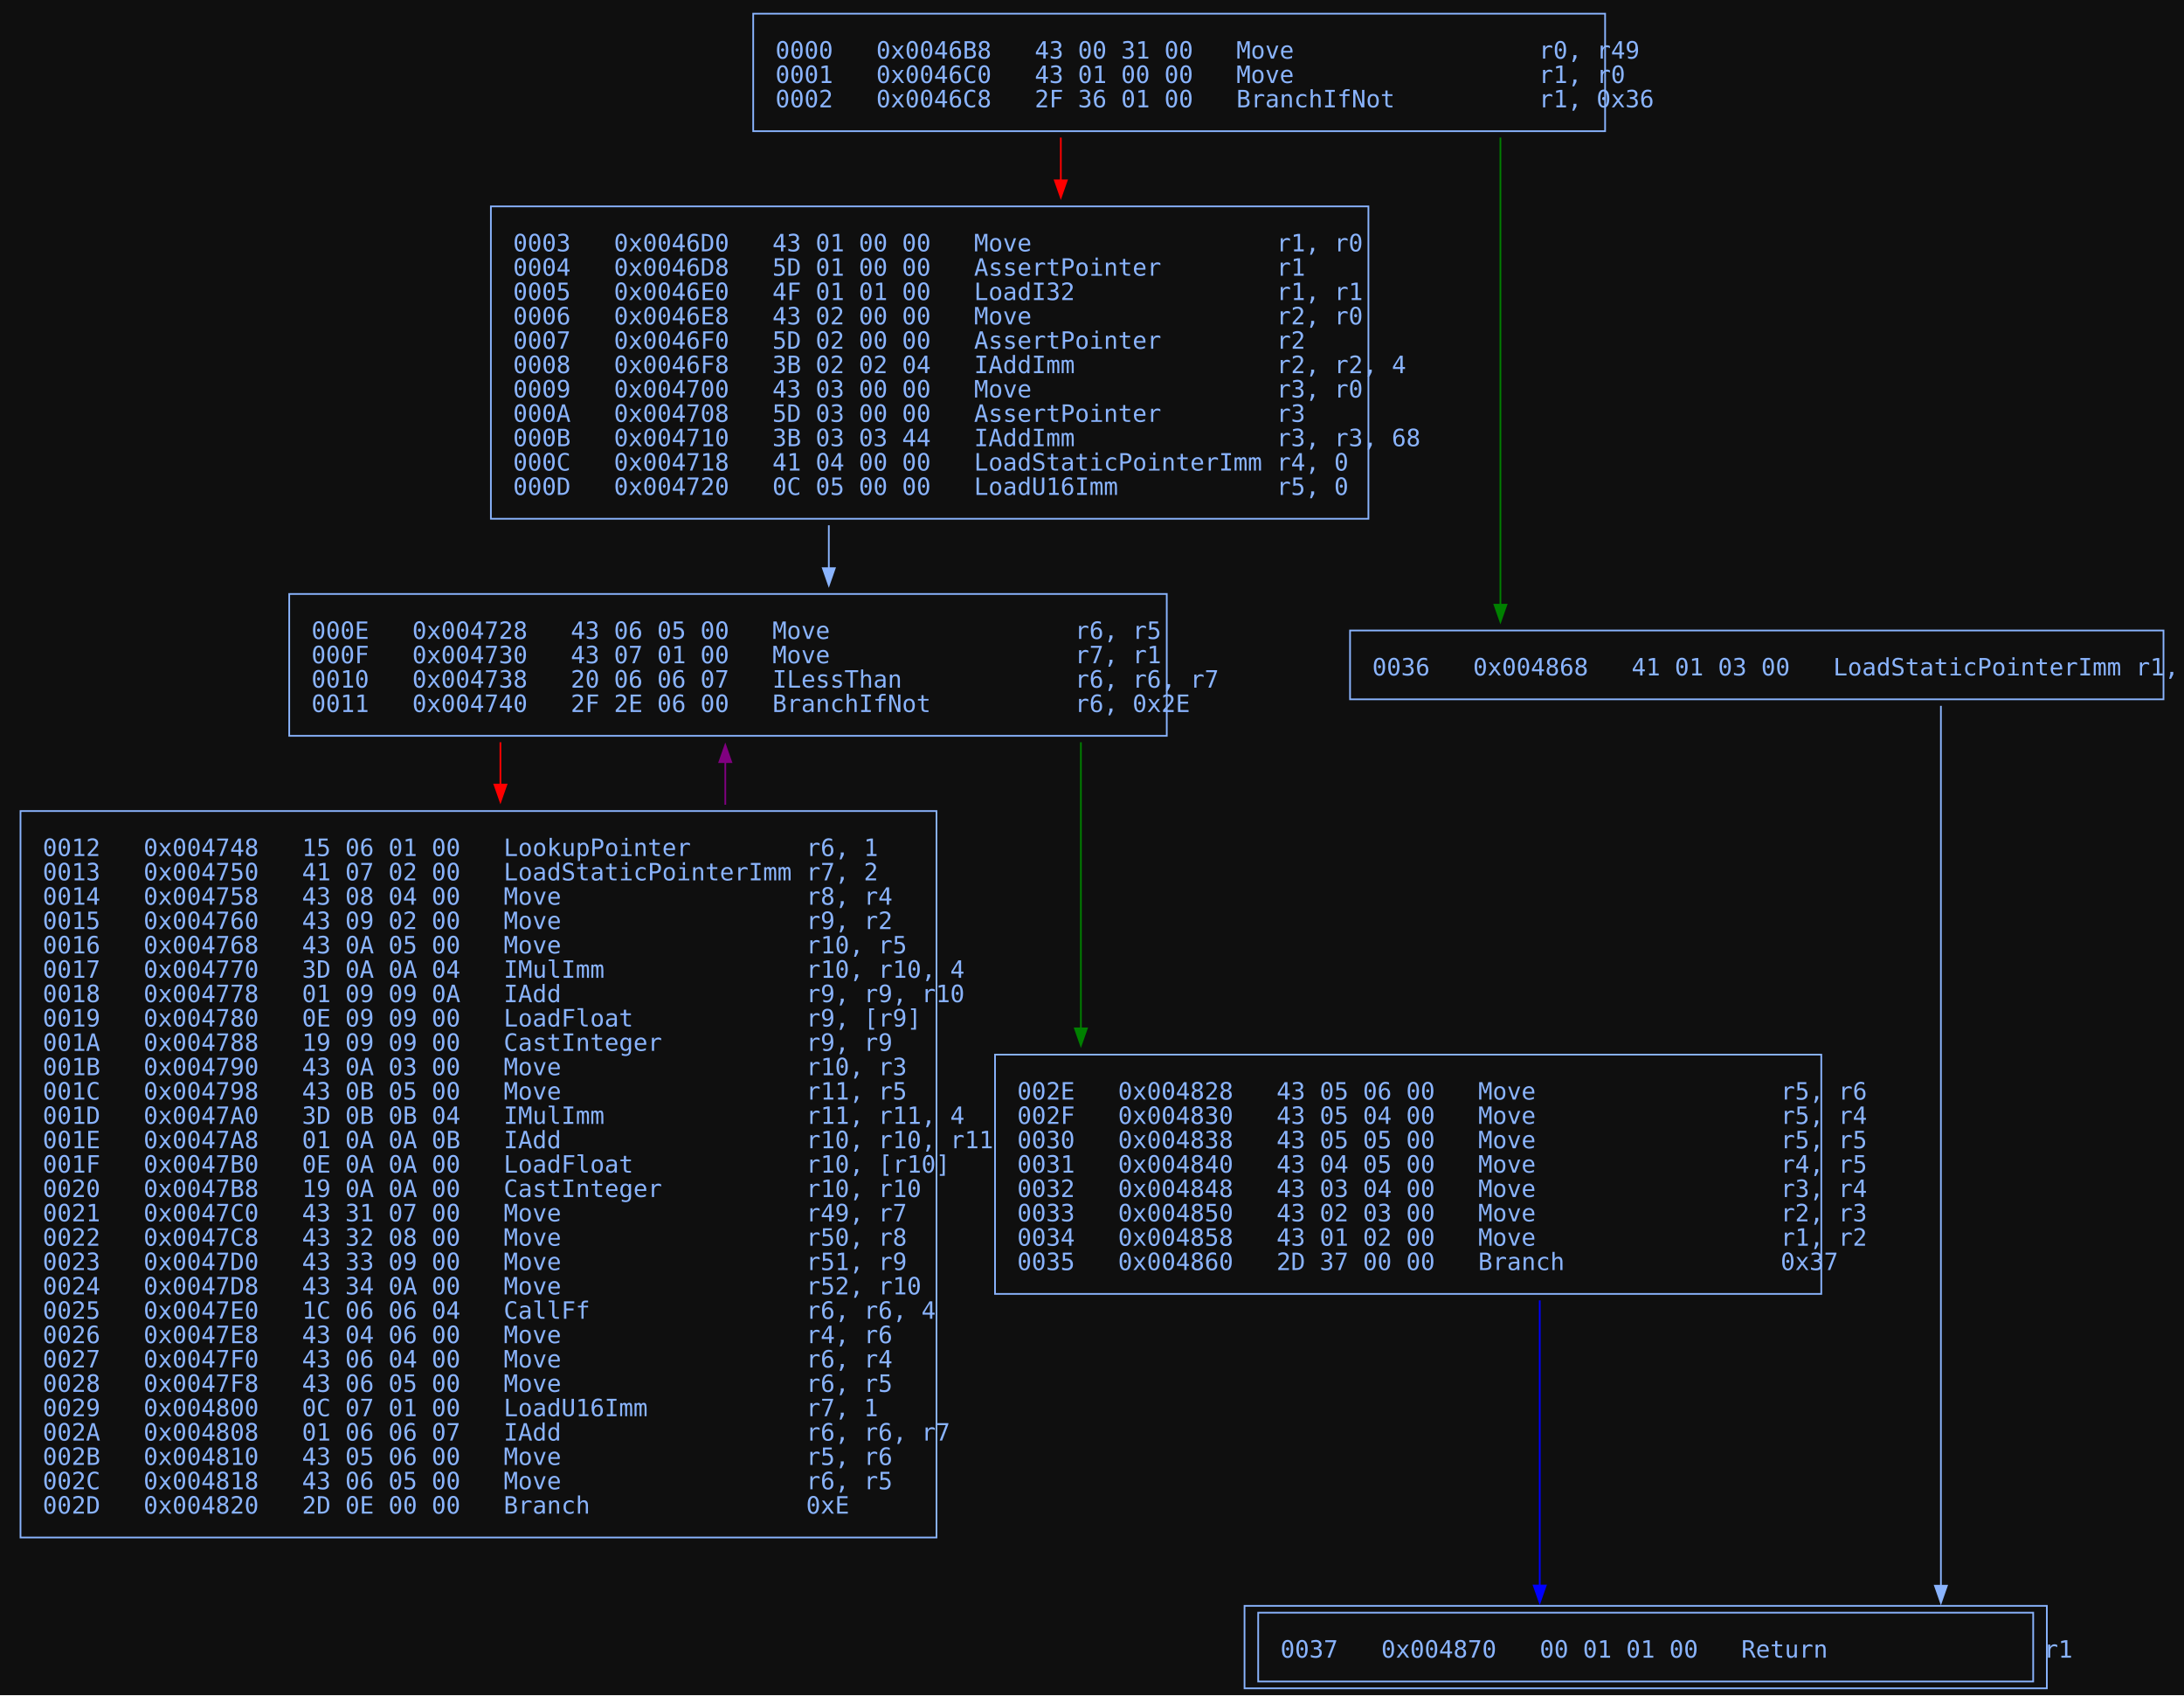
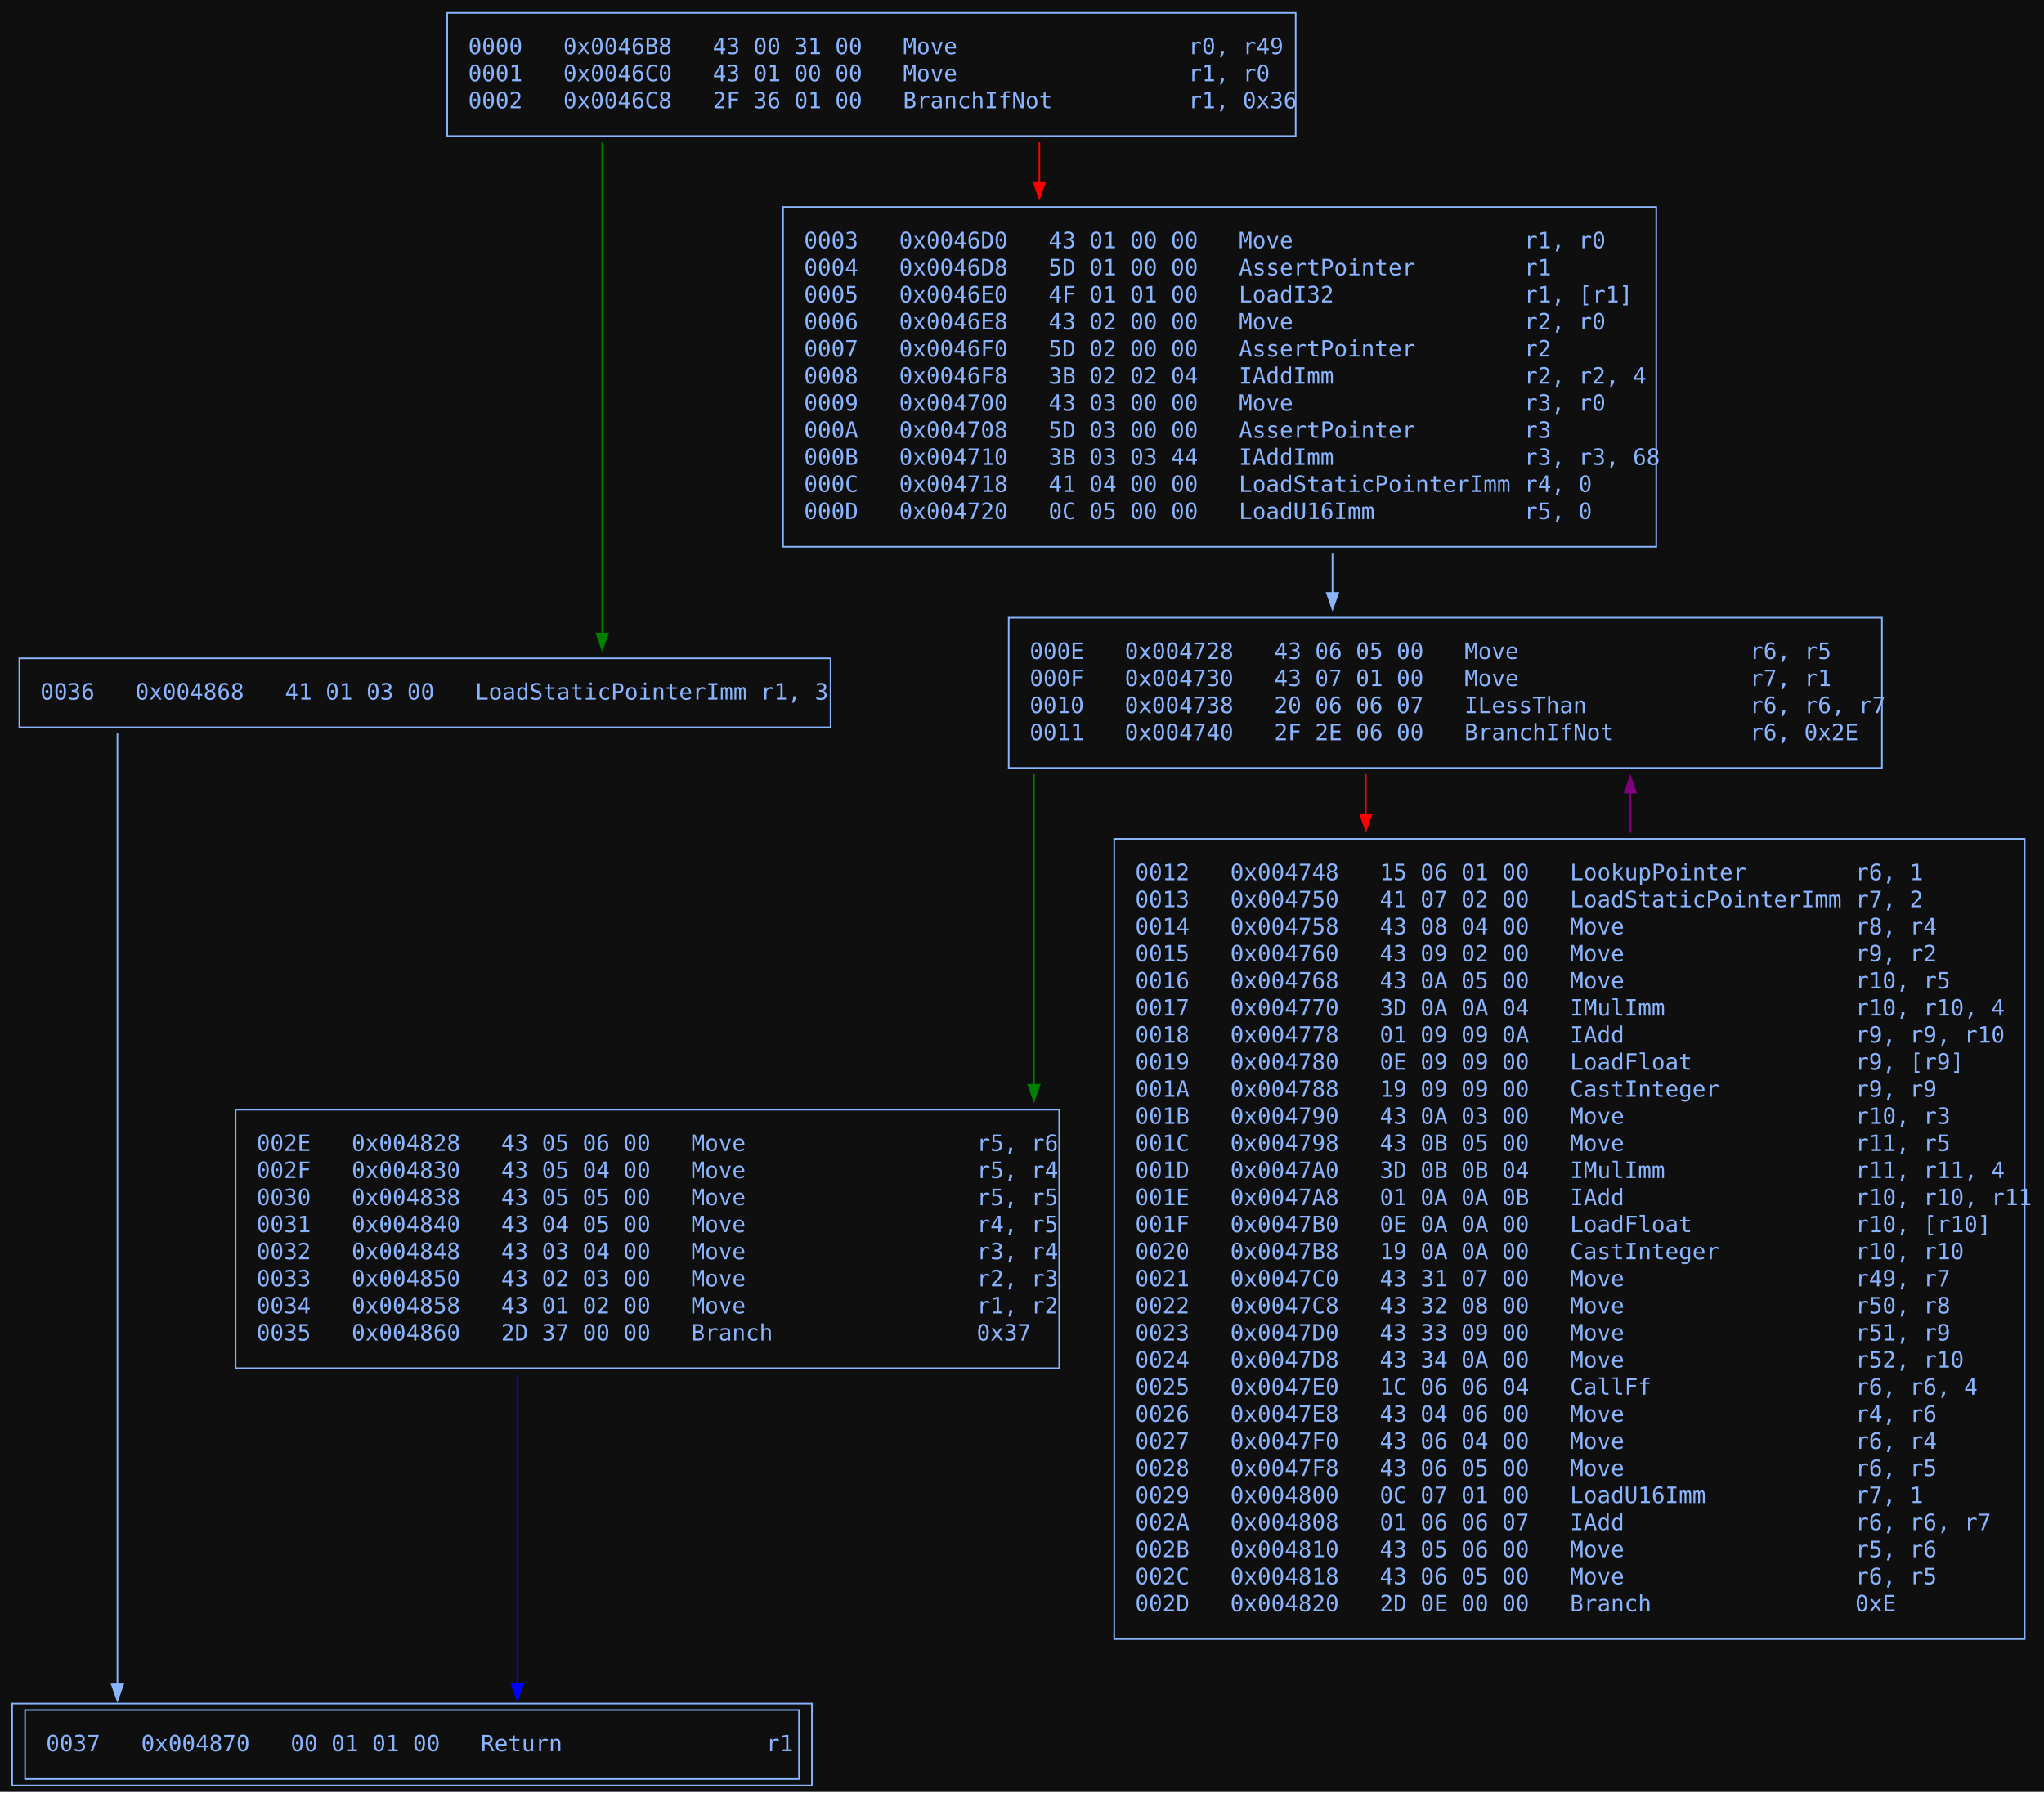
- <svg xmlns="http://www.w3.org/2000/svg" width="1278pt" height="992pt" viewBox="0.00 0.00 1278.00 992.00">
-   <g id="graph0" class="graph" transform="scale(1 1) rotate(0) translate(4 987.75)">
-     <polygon fill="#0f0f0f" stroke="none" points="-4,4 -4,-987.75 1274,-987.75 1274,4 -4,4" />
+ <svg xmlns="http://www.w3.org/2000/svg" width="1268pt" height="1112pt" viewBox="0.00 0.00 1268.00 1112.00">
+   <g id="graph0" class="graph" transform="scale(1 1) rotate(0) translate(4 1107.6)">
+     <polygon fill="#0f0f0f" stroke="none" points="-4,4 -4,-1107.6 1264.02,-1107.6 1264.02,4 -4,4" />
    <g id="node1" class="node">
-       <polygon fill="none" stroke="#8ab4fe" points="436.75,-911 436.75,-979.75 935.25,-979.75 935.25,-911 436.75,-911" />
-       <text xml:space="preserve" text-anchor="start" x="449.75" y="-953.45" font-family="Consolas" font-size="14.00" fill="#8ab4fe">0000   0x0046B8   43 00 31 00   Move                 r0, r49  </text>
-       <text xml:space="preserve" text-anchor="start" x="449.75" y="-939.2" font-family="Consolas" font-size="14.00" fill="#8ab4fe">0001   0x0046C0   43 01 00 00   Move                 r1, r0  </text>
-       <text xml:space="preserve" text-anchor="start" x="449.75" y="-924.95" font-family="Consolas" font-size="14.00" fill="#8ab4fe">0002   0x0046C8   2F 36 01 00   BranchIfNot          r1, 0x36  </text>
+       <polygon fill="none" stroke="#8ab4fe" points="273.45,-1023.2 273.45,-1099.6 799.78,-1099.6 799.78,-1023.2 273.45,-1023.2" />
+       <text xml:space="preserve" text-anchor="start" x="286.45" y="-1074" font-family="Consolas" font-size="14.00" fill="#8ab4fe">0000   0x0046B8   43 00 31 00   Move                 r0, r49  </text>
+       <text xml:space="preserve" text-anchor="start" x="286.45" y="-1057.2" font-family="Consolas" font-size="14.00" fill="#8ab4fe">0001   0x0046C0   43 01 00 00   Move                 r1, r0  </text>
+       <text xml:space="preserve" text-anchor="start" x="286.45" y="-1040.4" font-family="Consolas" font-size="14.00" fill="#8ab4fe">0002   0x0046C8   2F 36 01 00   BranchIfNot          r1, 0x36  </text>
+     </g>
+     <g id="node4" class="node">
+       <polygon fill="none" stroke="#8ab4fe" points="8,-656.4 8,-699.2 511.23,-699.2 511.23,-656.4 8,-656.4" />
+       <text xml:space="preserve" text-anchor="start" x="21" y="-673.6" font-family="Consolas" font-size="14.00" fill="#8ab4fe">0036   0x004868   41 01 03 00   LoadStaticPointerImm r1, 3  </text>
+     </g>
+     <g id="edge1" class="edge">
+       <path fill="none" stroke="green" d="M369.61,-1019.25C369.61,-1019.25 369.61,-714.59 369.61,-714.59" />
+       <polygon fill="green" stroke="green" points="373.11,-714.59 369.61,-704.59 366.11,-714.59 373.11,-714.59" />
+     </g>
+     <g id="node5" class="node">
+       <polygon fill="none" stroke="#8ab4fe" points="481.76,-768.4 481.76,-979.2 1023.47,-979.2 1023.47,-768.4 481.76,-768.4" />
+       <text xml:space="preserve" text-anchor="start" x="494.76" y="-953.6" font-family="Consolas" font-size="14.00" fill="#8ab4fe">0003   0x0046D0   43 01 00 00   Move                 r1, r0  </text>
+       <text xml:space="preserve" text-anchor="start" x="494.76" y="-936.8" font-family="Consolas" font-size="14.00" fill="#8ab4fe">0004   0x0046D8   5D 01 00 00   AssertPointer        r1  </text>
+       <text xml:space="preserve" text-anchor="start" x="494.76" y="-920" font-family="Consolas" font-size="14.00" fill="#8ab4fe">0005   0x0046E0   4F 01 01 00   LoadI32              r1, [r1]  </text>
+       <text xml:space="preserve" text-anchor="start" x="494.76" y="-903.2" font-family="Consolas" font-size="14.00" fill="#8ab4fe">0006   0x0046E8   43 02 00 00   Move                 r2, r0  </text>
+       <text xml:space="preserve" text-anchor="start" x="494.76" y="-886.4" font-family="Consolas" font-size="14.00" fill="#8ab4fe">0007   0x0046F0   5D 02 00 00   AssertPointer        r2  </text>
+       <text xml:space="preserve" text-anchor="start" x="494.76" y="-869.6" font-family="Consolas" font-size="14.00" fill="#8ab4fe">0008   0x0046F8   3B 02 02 04   IAddImm              r2, r2, 4  </text>
+       <text xml:space="preserve" text-anchor="start" x="494.76" y="-852.8" font-family="Consolas" font-size="14.00" fill="#8ab4fe">0009   0x004700   43 03 00 00   Move                 r3, r0  </text>
+       <text xml:space="preserve" text-anchor="start" x="494.76" y="-836" font-family="Consolas" font-size="14.00" fill="#8ab4fe">000A   0x004708   5D 03 00 00   AssertPointer        r3  </text>
+       <text xml:space="preserve" text-anchor="start" x="494.76" y="-819.2" font-family="Consolas" font-size="14.00" fill="#8ab4fe">000B   0x004710   3B 03 03 44   IAddImm              r3, r3, 68  </text>
+       <text xml:space="preserve" text-anchor="start" x="494.76" y="-802.4" font-family="Consolas" font-size="14.00" fill="#8ab4fe">000C   0x004718   41 04 00 00   LoadStaticPointerImm r4, 0  </text>
+       <text xml:space="preserve" text-anchor="start" x="494.76" y="-785.6" font-family="Consolas" font-size="14.00" fill="#8ab4fe">000D   0x004720   0C 05 00 00   LoadU16Imm           r5, 0  </text>
+     </g>
+     <g id="edge2" class="edge">
+       <path fill="none" stroke="red" d="M640.77,-1019.3C640.77,-1019.3 640.77,-994.59 640.77,-994.59" />
+       <polygon fill="red" stroke="red" points="644.27,-994.59 640.77,-984.59 637.27,-994.59 644.27,-994.59" />
    </g>
    <g id="node2" class="node">
-       <polygon fill="none" stroke="#8ab4fe" points="283.25,-684.25 283.25,-867 796.75,-867 796.75,-684.25 283.25,-684.25" />
-       <text xml:space="preserve" text-anchor="start" x="296.25" y="-840.7" font-family="Consolas" font-size="14.00" fill="#8ab4fe">0003   0x0046D0   43 01 00 00   Move                 r1, r0  </text>
-       <text xml:space="preserve" text-anchor="start" x="296.25" y="-826.45" font-family="Consolas" font-size="14.00" fill="#8ab4fe">0004   0x0046D8   5D 01 00 00   AssertPointer        r1  </text>
-       <text xml:space="preserve" text-anchor="start" x="296.25" y="-812.2" font-family="Consolas" font-size="14.00" fill="#8ab4fe">0005   0x0046E0   4F 01 01 00   LoadI32              r1, r1  </text>
-       <text xml:space="preserve" text-anchor="start" x="296.25" y="-797.95" font-family="Consolas" font-size="14.00" fill="#8ab4fe">0006   0x0046E8   43 02 00 00   Move                 r2, r0  </text>
-       <text xml:space="preserve" text-anchor="start" x="296.25" y="-783.7" font-family="Consolas" font-size="14.00" fill="#8ab4fe">0007   0x0046F0   5D 02 00 00   AssertPointer        r2  </text>
-       <text xml:space="preserve" text-anchor="start" x="296.25" y="-769.45" font-family="Consolas" font-size="14.00" fill="#8ab4fe">0008   0x0046F8   3B 02 02 04   IAddImm              r2, r2, 4  </text>
-       <text xml:space="preserve" text-anchor="start" x="296.25" y="-755.2" font-family="Consolas" font-size="14.00" fill="#8ab4fe">0009   0x004700   43 03 00 00   Move                 r3, r0  </text>
-       <text xml:space="preserve" text-anchor="start" x="296.25" y="-740.95" font-family="Consolas" font-size="14.00" fill="#8ab4fe">000A   0x004708   5D 03 00 00   AssertPointer        r3  </text>
-       <text xml:space="preserve" text-anchor="start" x="296.25" y="-726.7" font-family="Consolas" font-size="14.00" fill="#8ab4fe">000B   0x004710   3B 03 03 44   IAddImm              r3, r3, 68  </text>
-       <text xml:space="preserve" text-anchor="start" x="296.25" y="-712.45" font-family="Consolas" font-size="14.00" fill="#8ab4fe">000C   0x004718   41 04 00 00   LoadStaticPointerImm r4, 0  </text>
-       <text xml:space="preserve" text-anchor="start" x="296.25" y="-698.2" font-family="Consolas" font-size="14.00" fill="#8ab4fe">000D   0x004720   0C 05 00 00   LoadU16Imm           r5, 0  </text>
+       <polygon fill="none" stroke="#8ab4fe" points="142.15,-258.8 142.15,-419.2 653.08,-419.2 653.08,-258.8 142.15,-258.8" />
+       <text xml:space="preserve" text-anchor="start" x="155.15" y="-393.6" font-family="Consolas" font-size="14.00" fill="#8ab4fe">002E   0x004828   43 05 06 00   Move                 r5, r6  </text>
+       <text xml:space="preserve" text-anchor="start" x="155.15" y="-376.8" font-family="Consolas" font-size="14.00" fill="#8ab4fe">002F   0x004830   43 05 04 00   Move                 r5, r4  </text>
+       <text xml:space="preserve" text-anchor="start" x="155.15" y="-360" font-family="Consolas" font-size="14.00" fill="#8ab4fe">0030   0x004838   43 05 05 00   Move                 r5, r5  </text>
+       <text xml:space="preserve" text-anchor="start" x="155.15" y="-343.2" font-family="Consolas" font-size="14.00" fill="#8ab4fe">0031   0x004840   43 04 05 00   Move                 r4, r5  </text>
+       <text xml:space="preserve" text-anchor="start" x="155.15" y="-326.4" font-family="Consolas" font-size="14.00" fill="#8ab4fe">0032   0x004848   43 03 04 00   Move                 r3, r4  </text>
+       <text xml:space="preserve" text-anchor="start" x="155.15" y="-309.6" font-family="Consolas" font-size="14.00" fill="#8ab4fe">0033   0x004850   43 02 03 00   Move                 r2, r3  </text>
+       <text xml:space="preserve" text-anchor="start" x="155.15" y="-292.8" font-family="Consolas" font-size="14.00" fill="#8ab4fe">0034   0x004858   43 01 02 00   Move                 r1, r2  </text>
+       <text xml:space="preserve" text-anchor="start" x="155.15" y="-276" font-family="Consolas" font-size="14.00" fill="#8ab4fe">0035   0x004860   2D 37 00 00   Branch               0x37  </text>
    </g>
-     <g id="edge2" class="edge">
-       <path fill="none" stroke="red" d="M616.75,-907.28C616.75,-907.28 616.75,-882.26 616.75,-882.26" />
-       <polygon fill="red" stroke="red" points="620.25,-882.26 616.75,-872.26 613.25,-882.26 620.25,-882.26" />
+     <g id="node7" class="node">
+       <polygon fill="none" stroke="#8ab4fe" points="499.68,-50.8 3.55,-50.8 3.55,0 499.68,0 499.68,-50.8" />
+       <polygon fill="none" stroke="#8ab4fe" points="11.55,-4 11.55,-46.8 491.68,-46.8 491.68,-4 11.55,-4" />
+       <text xml:space="preserve" text-anchor="start" x="24.55" y="-21.2" font-family="Consolas" font-size="14.00" fill="#8ab4fe">0037   0x004870   00 01 01 00   Return               r1  </text>
+     </g>
+     <g id="edge3" class="edge">
+       <path fill="none" stroke="blue" d="M316.92,-254.96C316.92,-254.96 316.92,-62.81 316.92,-62.81" />
+       <polygon fill="blue" stroke="blue" points="320.42,-62.81 316.92,-52.81 313.42,-62.81 320.42,-62.81" />
+     </g>
+     <g id="node3" class="node">
+       <polygon fill="none" stroke="#8ab4fe" points="621.76,-631.2 621.76,-724.4 1163.47,-724.4 1163.47,-631.2 621.76,-631.2" />
+       <text xml:space="preserve" text-anchor="start" x="634.76" y="-698.8" font-family="Consolas" font-size="14.00" fill="#8ab4fe">000E   0x004728   43 06 05 00   Move                 r6, r5  </text>
+       <text xml:space="preserve" text-anchor="start" x="634.76" y="-682" font-family="Consolas" font-size="14.00" fill="#8ab4fe">000F   0x004730   43 07 01 00   Move                 r7, r1  </text>
+       <text xml:space="preserve" text-anchor="start" x="634.76" y="-665.2" font-family="Consolas" font-size="14.00" fill="#8ab4fe">0010   0x004738   20 06 06 07   ILessThan            r6, r6, r7  </text>
+       <text xml:space="preserve" text-anchor="start" x="634.76" y="-648.4" font-family="Consolas" font-size="14.00" fill="#8ab4fe">0011   0x004740   2F 2E 06 00   BranchIfNot          r6, 0x2E  </text>
+     </g>
+     <g id="edge4" class="edge">
+       <path fill="none" stroke="green" d="M637.42,-627.44C637.42,-627.44 637.42,-434.7 637.42,-434.7" />
+       <polygon fill="green" stroke="green" points="640.92,-434.7 637.42,-424.7 633.92,-434.7 640.92,-434.7" />
    </g>
    <g id="node6" class="node">
-       <polygon fill="none" stroke="#8ab4fe" points="786,-578.62 786,-618.88 1262,-618.88 1262,-578.62 786,-578.62" />
-       <text xml:space="preserve" text-anchor="start" x="799" y="-592.58" font-family="Consolas" font-size="14.00" fill="#8ab4fe">0036   0x004868   41 01 03 00   LoadStaticPointerImm r1, 3  </text>
-     </g>
-     <g id="edge1" class="edge">
-       <path fill="none" stroke="green" d="M874,-907.29C874,-907.29 874,-633.97 874,-633.97" />
-       <polygon fill="green" stroke="green" points="877.5,-633.97 874,-623.97 870.5,-633.97 877.5,-633.97" />
-     </g>
-     <g id="node3" class="node">
-       <polygon fill="none" stroke="#8ab4fe" points="165.25,-557.25 165.25,-640.25 678.75,-640.25 678.75,-557.25 165.25,-557.25" />
-       <text xml:space="preserve" text-anchor="start" x="178.25" y="-613.95" font-family="Consolas" font-size="14.00" fill="#8ab4fe">000E   0x004728   43 06 05 00   Move                 r6, r5  </text>
-       <text xml:space="preserve" text-anchor="start" x="178.25" y="-599.7" font-family="Consolas" font-size="14.00" fill="#8ab4fe">000F   0x004730   43 07 01 00   Move                 r7, r1  </text>
-       <text xml:space="preserve" text-anchor="start" x="178.25" y="-585.45" font-family="Consolas" font-size="14.00" fill="#8ab4fe">0010   0x004738   20 06 06 07   ILessThan            r6, r6, r7  </text>
-       <text xml:space="preserve" text-anchor="start" x="178.25" y="-571.2" font-family="Consolas" font-size="14.00" fill="#8ab4fe">0011   0x004740   2F 2E 06 00   BranchIfNot          r6, 0x2E  </text>
-     </g>
-     <g id="edge3" class="edge">
-       <path fill="none" stroke="#8ab4fe" d="M481,-680.46C481,-680.46 481,-655.34 481,-655.34" />
-       <polygon fill="#8ab4fe" stroke="#8ab4fe" points="484.5,-655.34 481,-645.34 477.5,-655.34 484.5,-655.34" />
-     </g>
-     <g id="node4" class="node">
-       <polygon fill="none" stroke="#8ab4fe" points="8,-88.25 8,-513.25 544,-513.25 544,-88.25 8,-88.25" />
-       <text xml:space="preserve" text-anchor="start" x="21" y="-486.95" font-family="Consolas" font-size="14.00" fill="#8ab4fe">0012   0x004748   15 06 01 00   LookupPointer        r6, 1  </text>
-       <text xml:space="preserve" text-anchor="start" x="21" y="-472.7" font-family="Consolas" font-size="14.00" fill="#8ab4fe">0013   0x004750   41 07 02 00   LoadStaticPointerImm r7, 2  </text>
-       <text xml:space="preserve" text-anchor="start" x="21" y="-458.45" font-family="Consolas" font-size="14.00" fill="#8ab4fe">0014   0x004758   43 08 04 00   Move                 r8, r4  </text>
-       <text xml:space="preserve" text-anchor="start" x="21" y="-444.2" font-family="Consolas" font-size="14.00" fill="#8ab4fe">0015   0x004760   43 09 02 00   Move                 r9, r2  </text>
-       <text xml:space="preserve" text-anchor="start" x="21" y="-429.95" font-family="Consolas" font-size="14.00" fill="#8ab4fe">0016   0x004768   43 0A 05 00   Move                 r10, r5  </text>
-       <text xml:space="preserve" text-anchor="start" x="21" y="-415.7" font-family="Consolas" font-size="14.00" fill="#8ab4fe">0017   0x004770   3D 0A 0A 04   IMulImm              r10, r10, 4  </text>
-       <text xml:space="preserve" text-anchor="start" x="21" y="-401.45" font-family="Consolas" font-size="14.00" fill="#8ab4fe">0018   0x004778   01 09 09 0A   IAdd                 r9, r9, r10  </text>
-       <text xml:space="preserve" text-anchor="start" x="21" y="-387.2" font-family="Consolas" font-size="14.00" fill="#8ab4fe">0019   0x004780   0E 09 09 00   LoadFloat            r9, [r9]  </text>
-       <text xml:space="preserve" text-anchor="start" x="21" y="-372.95" font-family="Consolas" font-size="14.00" fill="#8ab4fe">001A   0x004788   19 09 09 00   CastInteger          r9, r9  </text>
-       <text xml:space="preserve" text-anchor="start" x="21" y="-358.7" font-family="Consolas" font-size="14.00" fill="#8ab4fe">001B   0x004790   43 0A 03 00   Move                 r10, r3  </text>
-       <text xml:space="preserve" text-anchor="start" x="21" y="-344.45" font-family="Consolas" font-size="14.00" fill="#8ab4fe">001C   0x004798   43 0B 05 00   Move                 r11, r5  </text>
-       <text xml:space="preserve" text-anchor="start" x="21" y="-330.2" font-family="Consolas" font-size="14.00" fill="#8ab4fe">001D   0x0047A0   3D 0B 0B 04   IMulImm              r11, r11, 4  </text>
-       <text xml:space="preserve" text-anchor="start" x="21" y="-315.95" font-family="Consolas" font-size="14.00" fill="#8ab4fe">001E   0x0047A8   01 0A 0A 0B   IAdd                 r10, r10, r11  </text>
-       <text xml:space="preserve" text-anchor="start" x="21" y="-301.7" font-family="Consolas" font-size="14.00" fill="#8ab4fe">001F   0x0047B0   0E 0A 0A 00   LoadFloat            r10, [r10]  </text>
-       <text xml:space="preserve" text-anchor="start" x="21" y="-287.45" font-family="Consolas" font-size="14.00" fill="#8ab4fe">0020   0x0047B8   19 0A 0A 00   CastInteger          r10, r10  </text>
-       <text xml:space="preserve" text-anchor="start" x="21" y="-273.2" font-family="Consolas" font-size="14.00" fill="#8ab4fe">0021   0x0047C0   43 31 07 00   Move                 r49, r7  </text>
-       <text xml:space="preserve" text-anchor="start" x="21" y="-258.95" font-family="Consolas" font-size="14.00" fill="#8ab4fe">0022   0x0047C8   43 32 08 00   Move                 r50, r8  </text>
-       <text xml:space="preserve" text-anchor="start" x="21" y="-244.7" font-family="Consolas" font-size="14.00" fill="#8ab4fe">0023   0x0047D0   43 33 09 00   Move                 r51, r9  </text>
-       <text xml:space="preserve" text-anchor="start" x="21" y="-230.45" font-family="Consolas" font-size="14.00" fill="#8ab4fe">0024   0x0047D8   43 34 0A 00   Move                 r52, r10  </text>
-       <text xml:space="preserve" text-anchor="start" x="21" y="-216.2" font-family="Consolas" font-size="14.00" fill="#8ab4fe">0025   0x0047E0   1C 06 06 04   CallFf               r6, r6, 4  </text>
-       <text xml:space="preserve" text-anchor="start" x="21" y="-201.95" font-family="Consolas" font-size="14.00" fill="#8ab4fe">0026   0x0047E8   43 04 06 00   Move                 r4, r6  </text>
-       <text xml:space="preserve" text-anchor="start" x="21" y="-187.7" font-family="Consolas" font-size="14.00" fill="#8ab4fe">0027   0x0047F0   43 06 04 00   Move                 r6, r4  </text>
-       <text xml:space="preserve" text-anchor="start" x="21" y="-173.45" font-family="Consolas" font-size="14.00" fill="#8ab4fe">0028   0x0047F8   43 06 05 00   Move                 r6, r5  </text>
-       <text xml:space="preserve" text-anchor="start" x="21" y="-159.2" font-family="Consolas" font-size="14.00" fill="#8ab4fe">0029   0x004800   0C 07 01 00   LoadU16Imm           r7, 1  </text>
-       <text xml:space="preserve" text-anchor="start" x="21" y="-144.95" font-family="Consolas" font-size="14.00" fill="#8ab4fe">002A   0x004808   01 06 06 07   IAdd                 r6, r6, r7  </text>
-       <text xml:space="preserve" text-anchor="start" x="21" y="-130.7" font-family="Consolas" font-size="14.00" fill="#8ab4fe">002B   0x004810   43 05 06 00   Move                 r5, r6  </text>
-       <text xml:space="preserve" text-anchor="start" x="21" y="-116.45" font-family="Consolas" font-size="14.00" fill="#8ab4fe">002C   0x004818   43 06 05 00   Move                 r6, r5  </text>
-       <text xml:space="preserve" text-anchor="start" x="21" y="-102.2" font-family="Consolas" font-size="14.00" fill="#8ab4fe">002D   0x004820   2D 0E 00 00   Branch               0xE  </text>
+       <polygon fill="none" stroke="#8ab4fe" points="687.21,-90.8 687.21,-587.2 1252.02,-587.2 1252.02,-90.8 687.21,-90.8" />
+       <text xml:space="preserve" text-anchor="start" x="700.21" y="-561.6" font-family="Consolas" font-size="14.00" fill="#8ab4fe">0012   0x004748   15 06 01 00   LookupPointer        r6, 1  </text>
+       <text xml:space="preserve" text-anchor="start" x="700.21" y="-544.8" font-family="Consolas" font-size="14.00" fill="#8ab4fe">0013   0x004750   41 07 02 00   LoadStaticPointerImm r7, 2  </text>
+       <text xml:space="preserve" text-anchor="start" x="700.21" y="-528" font-family="Consolas" font-size="14.00" fill="#8ab4fe">0014   0x004758   43 08 04 00   Move                 r8, r4  </text>
+       <text xml:space="preserve" text-anchor="start" x="700.21" y="-511.2" font-family="Consolas" font-size="14.00" fill="#8ab4fe">0015   0x004760   43 09 02 00   Move                 r9, r2  </text>
+       <text xml:space="preserve" text-anchor="start" x="700.21" y="-494.4" font-family="Consolas" font-size="14.00" fill="#8ab4fe">0016   0x004768   43 0A 05 00   Move                 r10, r5  </text>
+       <text xml:space="preserve" text-anchor="start" x="700.21" y="-477.6" font-family="Consolas" font-size="14.00" fill="#8ab4fe">0017   0x004770   3D 0A 0A 04   IMulImm              r10, r10, 4  </text>
+       <text xml:space="preserve" text-anchor="start" x="700.21" y="-460.8" font-family="Consolas" font-size="14.00" fill="#8ab4fe">0018   0x004778   01 09 09 0A   IAdd                 r9, r9, r10  </text>
+       <text xml:space="preserve" text-anchor="start" x="700.21" y="-444" font-family="Consolas" font-size="14.00" fill="#8ab4fe">0019   0x004780   0E 09 09 00   LoadFloat            r9, [r9]  </text>
+       <text xml:space="preserve" text-anchor="start" x="700.21" y="-427.2" font-family="Consolas" font-size="14.00" fill="#8ab4fe">001A   0x004788   19 09 09 00   CastInteger          r9, r9  </text>
+       <text xml:space="preserve" text-anchor="start" x="700.21" y="-410.4" font-family="Consolas" font-size="14.00" fill="#8ab4fe">001B   0x004790   43 0A 03 00   Move                 r10, r3  </text>
+       <text xml:space="preserve" text-anchor="start" x="700.21" y="-393.6" font-family="Consolas" font-size="14.00" fill="#8ab4fe">001C   0x004798   43 0B 05 00   Move                 r11, r5  </text>
+       <text xml:space="preserve" text-anchor="start" x="700.21" y="-376.8" font-family="Consolas" font-size="14.00" fill="#8ab4fe">001D   0x0047A0   3D 0B 0B 04   IMulImm              r11, r11, 4  </text>
+       <text xml:space="preserve" text-anchor="start" x="700.21" y="-360" font-family="Consolas" font-size="14.00" fill="#8ab4fe">001E   0x0047A8   01 0A 0A 0B   IAdd                 r10, r10, r11  </text>
+       <text xml:space="preserve" text-anchor="start" x="700.21" y="-343.2" font-family="Consolas" font-size="14.00" fill="#8ab4fe">001F   0x0047B0   0E 0A 0A 00   LoadFloat            r10, [r10]  </text>
+       <text xml:space="preserve" text-anchor="start" x="700.21" y="-326.4" font-family="Consolas" font-size="14.00" fill="#8ab4fe">0020   0x0047B8   19 0A 0A 00   CastInteger          r10, r10  </text>
+       <text xml:space="preserve" text-anchor="start" x="700.21" y="-309.6" font-family="Consolas" font-size="14.00" fill="#8ab4fe">0021   0x0047C0   43 31 07 00   Move                 r49, r7  </text>
+       <text xml:space="preserve" text-anchor="start" x="700.21" y="-292.8" font-family="Consolas" font-size="14.00" fill="#8ab4fe">0022   0x0047C8   43 32 08 00   Move                 r50, r8  </text>
+       <text xml:space="preserve" text-anchor="start" x="700.21" y="-276" font-family="Consolas" font-size="14.00" fill="#8ab4fe">0023   0x0047D0   43 33 09 00   Move                 r51, r9  </text>
+       <text xml:space="preserve" text-anchor="start" x="700.21" y="-259.2" font-family="Consolas" font-size="14.00" fill="#8ab4fe">0024   0x0047D8   43 34 0A 00   Move                 r52, r10  </text>
+       <text xml:space="preserve" text-anchor="start" x="700.21" y="-242.4" font-family="Consolas" font-size="14.00" fill="#8ab4fe">0025   0x0047E0   1C 06 06 04   CallFf               r6, r6, 4  </text>
+       <text xml:space="preserve" text-anchor="start" x="700.21" y="-225.6" font-family="Consolas" font-size="14.00" fill="#8ab4fe">0026   0x0047E8   43 04 06 00   Move                 r4, r6  </text>
+       <text xml:space="preserve" text-anchor="start" x="700.21" y="-208.8" font-family="Consolas" font-size="14.00" fill="#8ab4fe">0027   0x0047F0   43 06 04 00   Move                 r6, r4  </text>
+       <text xml:space="preserve" text-anchor="start" x="700.21" y="-192" font-family="Consolas" font-size="14.00" fill="#8ab4fe">0028   0x0047F8   43 06 05 00   Move                 r6, r5  </text>
+       <text xml:space="preserve" text-anchor="start" x="700.21" y="-175.2" font-family="Consolas" font-size="14.00" fill="#8ab4fe">0029   0x004800   0C 07 01 00   LoadU16Imm           r7, 1  </text>
+       <text xml:space="preserve" text-anchor="start" x="700.21" y="-158.4" font-family="Consolas" font-size="14.00" fill="#8ab4fe">002A   0x004808   01 06 06 07   IAdd                 r6, r6, r7  </text>
+       <text xml:space="preserve" text-anchor="start" x="700.21" y="-141.6" font-family="Consolas" font-size="14.00" fill="#8ab4fe">002B   0x004810   43 05 06 00   Move                 r5, r6  </text>
+       <text xml:space="preserve" text-anchor="start" x="700.21" y="-124.8" font-family="Consolas" font-size="14.00" fill="#8ab4fe">002C   0x004818   43 06 05 00   Move                 r6, r5  </text>
+       <text xml:space="preserve" text-anchor="start" x="700.21" y="-108" font-family="Consolas" font-size="14.00" fill="#8ab4fe">002D   0x004820   2D 0E 00 00   Branch               0xE  </text>
    </g>
    <g id="edge5" class="edge">
-       <path fill="none" stroke="red" d="M288.83,-553.49C288.83,-553.49 288.83,-528.73 288.83,-528.73" />
-       <polygon fill="red" stroke="red" points="292.33,-528.73 288.83,-518.73 285.33,-528.73 292.33,-528.73" />
-     </g>
-     <g id="node5" class="node">
-       <polygon fill="none" stroke="#8ab4fe" points="578.25,-230.75 578.25,-370.75 1061.75,-370.75 1061.75,-230.75 578.25,-230.75" />
-       <text xml:space="preserve" text-anchor="start" x="591.25" y="-344.45" font-family="Consolas" font-size="14.00" fill="#8ab4fe">002E   0x004828   43 05 06 00   Move                 r5, r6  </text>
-       <text xml:space="preserve" text-anchor="start" x="591.25" y="-330.2" font-family="Consolas" font-size="14.00" fill="#8ab4fe">002F   0x004830   43 05 04 00   Move                 r5, r4  </text>
-       <text xml:space="preserve" text-anchor="start" x="591.25" y="-315.95" font-family="Consolas" font-size="14.00" fill="#8ab4fe">0030   0x004838   43 05 05 00   Move                 r5, r5  </text>
-       <text xml:space="preserve" text-anchor="start" x="591.25" y="-301.7" font-family="Consolas" font-size="14.00" fill="#8ab4fe">0031   0x004840   43 04 05 00   Move                 r4, r5  </text>
-       <text xml:space="preserve" text-anchor="start" x="591.25" y="-287.45" font-family="Consolas" font-size="14.00" fill="#8ab4fe">0032   0x004848   43 03 04 00   Move                 r3, r4  </text>
-       <text xml:space="preserve" text-anchor="start" x="591.25" y="-273.2" font-family="Consolas" font-size="14.00" fill="#8ab4fe">0033   0x004850   43 02 03 00   Move                 r2, r3  </text>
-       <text xml:space="preserve" text-anchor="start" x="591.25" y="-258.95" font-family="Consolas" font-size="14.00" fill="#8ab4fe">0034   0x004858   43 01 02 00   Move                 r1, r2  </text>
-       <text xml:space="preserve" text-anchor="start" x="591.25" y="-244.7" font-family="Consolas" font-size="14.00" fill="#8ab4fe">0035   0x004860   2D 37 00 00   Branch               0x37  </text>
-     </g>
-     <g id="edge4" class="edge">
-       <path fill="none" stroke="green" d="M628.5,-553.49C628.5,-553.49 628.5,-386.11 628.5,-386.11" />
-       <polygon fill="green" stroke="green" points="632,-386.11 628.5,-376.11 625,-386.11 632,-386.11" />
+       <path fill="none" stroke="red" d="M843.3,-627.44C843.3,-627.44 843.3,-602.48 843.3,-602.48" />
+       <polygon fill="red" stroke="red" points="846.8,-602.48 843.3,-592.48 839.8,-602.48 846.8,-602.48" />
    </g>
    <g id="edge6" class="edge">
-       <path fill="none" stroke="purple" d="M420.42,-516.93C420.42,-516.93 420.42,-541.87 420.42,-541.87" />
-       <polygon fill="purple" stroke="purple" points="416.92,-541.87 420.42,-551.87 423.92,-541.87 416.92,-541.87" />
-     </g>
-     <g id="node7" class="node">
-       <polygon fill="none" stroke="#8ab4fe" points="1193.75,-48.25 724.25,-48.25 724.25,0 1193.75,0 1193.75,-48.25" />
-       <polygon fill="none" stroke="#8ab4fe" points="732.25,-4 732.25,-44.25 1185.75,-44.25 1185.75,-4 732.25,-4" />
-       <text xml:space="preserve" text-anchor="start" x="745.25" y="-17.95" font-family="Consolas" font-size="14.00" fill="#8ab4fe">0037   0x004870   00 01 01 00   Return               r1  </text>
+       <path fill="none" stroke="#8ab4fe" d="M68.85,-652.62C68.85,-652.62 68.85,-62.72 68.85,-62.72" />
+       <polygon fill="#8ab4fe" stroke="#8ab4fe" points="72.35,-62.72 68.85,-52.72 65.35,-62.72 72.35,-62.72" />
    </g>
    <g id="edge7" class="edge">
-       <path fill="none" stroke="blue" d="M897,-226.98C897,-226.98 897,-60.13 897,-60.13" />
-       <polygon fill="blue" stroke="blue" points="900.5,-60.13 897,-50.13 893.5,-60.13 900.5,-60.13" />
+       <path fill="none" stroke="#8ab4fe" d="M822.62,-764.62C822.62,-764.62 822.62,-739.78 822.62,-739.78" />
+       <polygon fill="#8ab4fe" stroke="#8ab4fe" points="826.12,-739.78 822.62,-729.78 819.12,-739.78 826.12,-739.78" />
    </g>
    <g id="edge8" class="edge">
-       <path fill="none" stroke="#8ab4fe" d="M1131.75,-574.79C1131.75,-574.79 1131.75,-60.02 1131.75,-60.02" />
-       <polygon fill="#8ab4fe" stroke="#8ab4fe" points="1135.25,-60.02 1131.75,-50.02 1128.25,-60.02 1135.25,-60.02" />
+       <path fill="none" stroke="purple" d="M1007.39,-590.99C1007.39,-590.99 1007.39,-615.95 1007.39,-615.95" />
+       <polygon fill="purple" stroke="purple" points="1003.89,-615.95 1007.39,-625.95 1010.89,-615.95 1003.89,-615.95" />
    </g>
  </g>
</svg>
